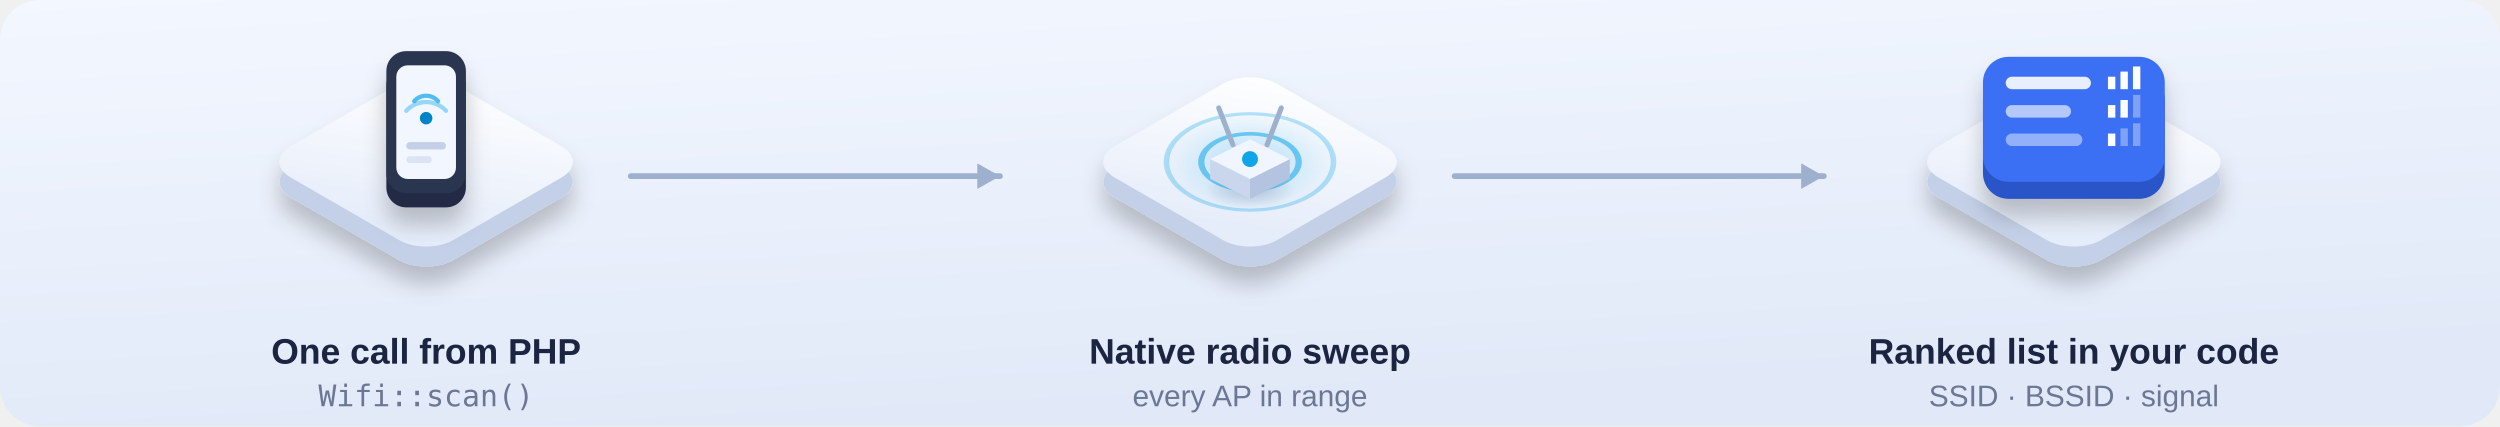
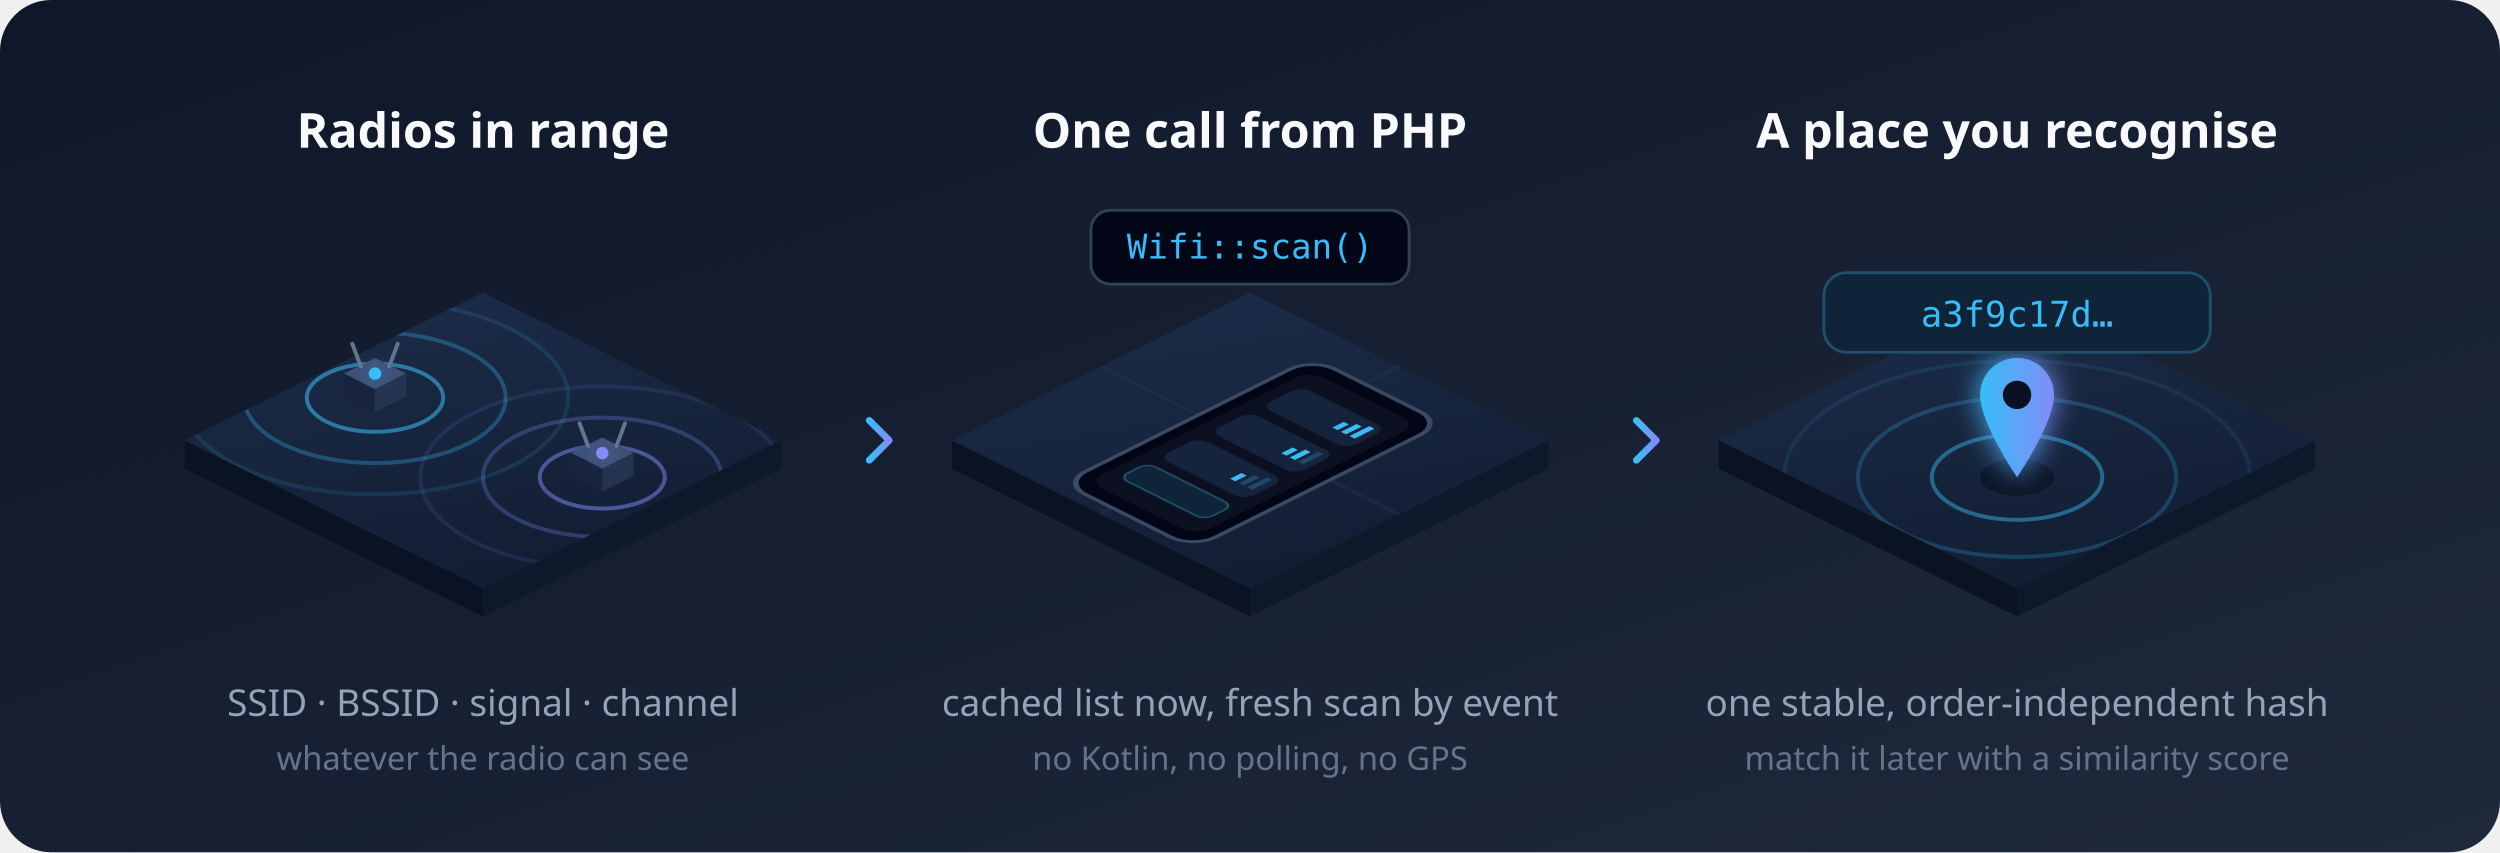
- <svg xmlns="http://www.w3.org/2000/svg" width="880" height="150" viewBox="0 0 880 150" font-family="Segoe UI, Helvetica Neue, Arial, sans-serif">
+ <svg xmlns="http://www.w3.org/2000/svg" viewBox="0 0 880 300" font-family="Segoe UI, system-ui, sans-serif">
  <defs>
-     <linearGradient id="bg" x1="0" y1="0" x2="0.3" y2="1">
-       <stop offset="0" stop-color="#F3F7FF" />
-       <stop offset="1" stop-color="#E1E9F8" />
+     <linearGradient id="bg" x1="0" y1="0" x2="1" y2="1">
+       <stop offset="0" stop-color="#0f172a" />
+       <stop offset="1" stop-color="#1e293b" />
    </linearGradient>
-     <linearGradient id="tile" x1="0" y1="0" x2="0.6" y2="1">
-       <stop offset="0" stop-color="#FFFFFF" />
-       <stop offset="1" stop-color="#E6EDFA" />
+     <linearGradient id="accent" x1="0" y1="0" x2="1" y2="0">
+       <stop offset="0" stop-color="#38bdf8" />
+       <stop offset="1" stop-color="#818cf8" />
    </linearGradient>
-     <radialGradient id="sweep" cx="0.5" cy="0.5" r="0.5">
-       <stop offset="0" stop-color="#0EA5E9" stop-opacity="0.26" />
-       <stop offset="1" stop-color="#0EA5E9" stop-opacity="0.02" />
-     </radialGradient>
-     <radialGradient id="contact" cx="0.5" cy="0.5" r="0.5">
-       <stop offset="0" stop-color="#5C6E90" stop-opacity="0.30" />
-       <stop offset="1" stop-color="#5C6E90" stop-opacity="0" />
-     </radialGradient>
-     <filter id="tight" x="-50%" y="-50%" width="200%" height="200%">
-       <feGaussianBlur in="SourceAlpha" stdDeviation="4" />
-       <feOffset dy="6" />
-       <feComponentTransfer>
-         <feFuncA type="linear" slope="0.22" />
-       </feComponentTransfer>
+     <linearGradient id="slab" x1="0" y1="0" x2="0.35" y2="1">
+       <stop offset="0" stop-color="#1d2d4a" />
+       <stop offset="1" stop-color="#121e34" />
+     </linearGradient>
+     <filter id="glow" x="-70%" y="-70%" width="240%" height="240%">
+       <feGaussianBlur stdDeviation="5" result="b" />
      <feMerge>
-         <feMergeNode />
+         <feMergeNode in="b" />
        <feMergeNode in="SourceGraphic" />
      </feMerge>
    </filter>
+     <clipPath id="c1">
+       <polygon points="170,103 275,155 170,207 65,155" />
+     </clipPath>
+     <clipPath id="c2">
+       <polygon points="440,103 545,155 440,207 335,155" />
+     </clipPath>
+     <clipPath id="c3">
+       <polygon points="710,103 815,155 710,207 605,155" />
+     </clipPath>
  </defs>
-   <rect width="880" height="150" rx="14" fill="url(#bg)" />
-   <g filter="url(#tight)">
-     <g transform="translate(0,7)">
-       <g transform="matrix(0.866,0.5,-0.866,0.5,150,24)">
-         <rect width="66" height="66" rx="11" fill="#C4D0E7" />
-       </g>
+   <rect width="880" height="300" rx="18" fill="url(#bg)" />
+   <text x="170" y="52" fill="#f8fafc" font-size="17" font-weight="700" text-anchor="middle">Radios in range</text>
+   <text x="440" y="52" fill="#f8fafc" font-size="17" font-weight="700" text-anchor="middle">One call from PHP</text>
+   <text x="710" y="52" fill="#f8fafc" font-size="17" font-weight="700" text-anchor="middle">A place you recognise</text>
+   <polygon points="65,155 170,207 170,217 65,165" fill="#0a1322" />
+   <polygon points="170,207 275,155 275,165 170,217" fill="#0d182b" />
+   <polygon points="170,103 275,155 170,207 65,155" fill="url(#slab)" />
+   <g clip-path="url(#c1)" fill="none" stroke-width="1.4">
+     <g stroke="#38bdf8">
+       <ellipse cx="132" cy="140" rx="24" ry="12" opacity="0.55" />
+       <ellipse cx="132" cy="140" rx="46" ry="23" opacity="0.3" />
+       <ellipse cx="132" cy="140" rx="68" ry="34" opacity="0.13" />
    </g>
-     <g transform="matrix(0.866,0.5,-0.866,0.5,150,24)">
-       <rect width="66" height="66" rx="11" fill="url(#tile)" />
+     <g stroke="#818cf8">
+       <ellipse cx="212" cy="168" rx="22" ry="11" opacity="0.5" />
+       <ellipse cx="212" cy="168" rx="42" ry="21" opacity="0.27" />
+       <ellipse cx="212" cy="168" rx="64" ry="32" opacity="0.12" />
    </g>
  </g>
-   <g transform="translate(150,44)" filter="url(#tight)">
-     <g transform="translate(0,5)">
-       <rect x="-14" y="-26" width="28" height="50" rx="7" fill="#222B44" />
+   <g>
+     <polygon points="132,126 143,131.5 132,137 121,131.5" fill="#3d5075" />
+     <polygon points="121,131.5 132,137 132,145 121,139.5" fill="#19233d" />
+     <polygon points="132,137 143,131.5 143,139.5 132,145" fill="#24334f" />
+     <line x1="127" y1="129" x2="124" y2="121" stroke="#64748b" stroke-width="1.4" stroke-linecap="round" />
+     <line x1="137" y1="129" x2="140" y2="121" stroke="#64748b" stroke-width="1.4" stroke-linecap="round" />
+     <circle cx="132" cy="131.5" r="2.2" fill="#38bdf8" filter="url(#glow)" />
+   </g>
+   <g>
+     <polygon points="212,154 223,159.5 212,165 201,159.5" fill="#3d5075" />
+     <polygon points="201,159.5 212,165 212,173 201,167.5" fill="#19233d" />
+     <polygon points="212,165 223,159.5 223,167.5 212,173" fill="#24334f" />
+     <line x1="207" y1="157" x2="204" y2="149" stroke="#64748b" stroke-width="1.4" stroke-linecap="round" />
+     <line x1="217" y1="157" x2="220" y2="149" stroke="#64748b" stroke-width="1.4" stroke-linecap="round" />
+     <circle cx="212" cy="159.5" r="2.2" fill="#818cf8" filter="url(#glow)" />
+   </g>
+   <text x="170" y="252" fill="#94a3b8" font-size="13" text-anchor="middle">SSID · BSSID · signal · channel</text>
+   <text x="170" y="271" fill="#64748b" font-size="11.5" text-anchor="middle">whatever the radio can see</text>
+   <g stroke="url(#accent)" stroke-width="2.4" fill="none" stroke-linecap="round" stroke-linejoin="round">
+     <path d="M292 155 h20" />
+     <path d="M306 148 l7 7 -7 7" />
+   </g>
+   <polygon points="335,155 440,207 440,217 335,165" fill="#0a1322" />
+   <polygon points="440,207 545,155 545,165 440,217" fill="#0d182b" />
+   <polygon points="440,103 545,155 440,207 335,155" fill="url(#slab)" />
+   <g clip-path="url(#c2)" stroke="#22314e" stroke-width="1" opacity="0.5">
+     <line x1="387.5" y1="129" x2="492.5" y2="181" />
+     <line x1="492.5" y1="129" x2="387.5" y2="181" />
+   </g>
+   <g transform="translate(462,126) matrix(1,0.5,-1,0.5,0,0)">
+     <rect x="0" y="0" width="46" height="88" rx="8" fill="#020617" stroke="#3b4a63" stroke-width="1.4" />
+     <rect x="4" y="5" width="38" height="78" rx="5" fill="#0b1120" />
+     <rect x="8" y="12" width="30" height="14" rx="3.5" fill="#16233c" />
+     <g fill="#38bdf8">
+       <rect x="28" y="17" width="1.8" height="4" />
+       <rect x="31" y="15.5" width="1.8" height="5.5" />
+       <rect x="34" y="14" width="1.8" height="7" />
    </g>
-     <rect x="-14" y="-26" width="28" height="50" rx="7" fill="#2B3550" />
-     <rect x="-10.5" y="-21" width="21" height="40" rx="4" fill="#F2F6FF" />
-     <g fill="none" stroke="#0EA5E9" stroke-linecap="round">
-       <path d="M-7 -5 A9.5 9.5 0 0 1 7 -5" stroke-width="1.5" stroke-opacity="0.4" />
-       <path d="M-4.2 -8.4 A5.6 5.6 0 0 1 4.2 -8.4" stroke-width="1.5" stroke-opacity="0.7" />
+     <rect x="8" y="30" width="30" height="14" rx="3.5" fill="#16233c" />
+     <g fill="#38bdf8">
+       <rect x="28" y="35" width="1.8" height="4" />
+       <rect x="31" y="33.5" width="1.8" height="5.5" />
+       <rect x="34" y="32" width="1.8" height="7" opacity="0.24" />
    </g>
-     <circle cx="0" cy="-2.4" r="2.2" fill="#0284C7" />
-     <rect x="-7" y="6" width="14" height="2.6" rx="1.3" fill="#C3D0E6" />
-     <rect x="-7" y="11" width="9" height="2.4" rx="1.2" fill="#DCE4F3" />
+     <rect x="8" y="48" width="30" height="14" rx="3.5" fill="#16233c" />
+     <g fill="#38bdf8">
+       <rect x="28" y="53" width="1.8" height="4" />
+       <rect x="31" y="51.5" width="1.8" height="5.5" opacity="0.24" />
+       <rect x="34" y="50" width="1.8" height="7" opacity="0.24" />
+     </g>
+     <rect x="8" y="66" width="30" height="10" rx="3" fill="#0f2438" stroke="#1f4f6b" stroke-width="0.7" />
  </g>
-   <text x="150" y="128" font-size="12.5" font-weight="700" fill="#1B2440" text-anchor="middle">One call from PHP</text>
-   <text x="150" y="143" font-size="10.5" font-family="Consolas, Menlo, monospace" fill="#6B7794" text-anchor="middle">Wifi::scan()</text>
-   <g filter="url(#tight)">
-     <g transform="translate(0,7)">
-       <g transform="matrix(0.866,0.5,-0.866,0.5,440,24)">
-         <rect width="66" height="66" rx="11" fill="#C4D0E7" />
-       </g>
-     </g>
-     <g transform="matrix(0.866,0.5,-0.866,0.5,440,24)">
-       <rect width="66" height="66" rx="11" fill="url(#tile)" />
-       <g fill="none" stroke="#0EA5E9">
-         <circle cx="33" cy="33" r="24" fill="url(#sweep)" stroke-opacity="0.30" stroke-width="1.6" />
-         <circle cx="33" cy="33" r="14" stroke-opacity="0.55" stroke-width="1.8" />
-       </g>
-     </g>
+   <rect x="384" y="74" width="112" height="26" rx="7" fill="#020617" stroke="#334155" />
+   <text x="440" y="91" fill="#38bdf8" font-size="12" font-family="Consolas, monospace" text-anchor="middle">Wifi::scan()</text>
+   <text x="440" y="252" fill="#94a3b8" font-size="13" text-anchor="middle">cached list now, fresh scan by event</text>
+   <text x="440" y="271" fill="#64748b" font-size="11.5" text-anchor="middle">no Kotlin, no polling, no GPS</text>
+   <g stroke="url(#accent)" stroke-width="2.4" fill="none" stroke-linecap="round" stroke-linejoin="round">
+     <path d="M562 155 h20" />
+     <path d="M576 148 l7 7 -7 7" />
  </g>
-   <g transform="translate(440,58)">
-     <ellipse cx="0" cy="9" rx="16" ry="6.4" fill="url(#contact)" />
-     <path d="M-6 -7 L-11 -20" stroke="#9DB0CE" stroke-width="1.8" stroke-linecap="round" />
-     <path d="M6 -7 L11 -20" stroke="#9DB0CE" stroke-width="1.8" stroke-linecap="round" />
-     <path d="M-14 -2 L0 5 L0 12 L-14 5 Z" fill="#C9D6EC" />
-     <path d="M0 5 L14 -2 L14 5 L0 12 Z" fill="#B4C3E0" />
-     <path d="M0 -9 L14 -2 L0 5 L-14 -2 Z" fill="#F0F5FF" />
-     <circle cx="0" cy="-2" r="2.8" fill="#0EA5E9" />
+   <polygon points="605,155 710,207 710,217 605,165" fill="#0a1322" />
+   <polygon points="710,207 815,155 815,165 710,217" fill="#0d182b" />
+   <polygon points="710,103 815,155 710,207 605,155" fill="url(#slab)" />
+   <g clip-path="url(#c3)" fill="none" stroke="#38bdf8" stroke-width="1.4">
+     <ellipse cx="710" cy="168" rx="30" ry="15" opacity="0.45" />
+     <ellipse cx="710" cy="168" rx="56" ry="28" opacity="0.22" />
+     <ellipse cx="710" cy="168" rx="82" ry="41" opacity="0.1" />
  </g>
-   <text x="440" y="128" font-size="12.5" font-weight="700" fill="#1B2440" text-anchor="middle">Native radio sweep</text>
-   <text x="440" y="143" font-size="10.5" fill="#6B7794" text-anchor="middle">every AP in range</text>
-   <g filter="url(#tight)">
-     <g transform="translate(0,7)">
-       <g transform="matrix(0.866,0.5,-0.866,0.5,730,24)">
-         <rect width="66" height="66" rx="11" fill="#C4D0E7" />
-       </g>
-     </g>
-     <g transform="matrix(0.866,0.5,-0.866,0.5,730,24)">
-       <rect width="66" height="66" rx="11" fill="url(#tile)" />
-     </g>
+   <ellipse cx="710" cy="168" rx="13" ry="6.5" fill="#0a1322" opacity="0.85" />
+   <g filter="url(#glow)">
+     <path d="M710 126 a13 13 0 0 1 13 13 c0 10 -13 29 -13 29 c0 0 -13 -19 -13 -29 a13 13 0 0 1 13 -13 z" fill="url(#accent)" />
  </g>
-   <g transform="translate(730,40)" filter="url(#tight)">
-     <g transform="translate(0,6)">
-       <rect x="-32" y="-20" width="64" height="44" rx="9" fill="#2C55C9" />
-     </g>
-     <rect x="-32" y="-20" width="64" height="44" rx="9" fill="#3B6FF5" />
-     <rect x="-24" y="-13" width="30" height="4.4" rx="2.2" fill="#FFFFFF" opacity="0.88" />
-     <g fill="#FFFFFF">
-       <rect x="12" y="-13" width="2.6" height="4.4" />
-       <rect x="16.4" y="-14.8" width="2.6" height="6.2" />
-       <rect x="20.8" y="-16.6" width="2.6" height="8" />
-     </g>
-     <rect x="-24" y="-3" width="23" height="4.4" rx="2.2" fill="#FFFFFF" opacity="0.62" />
-     <g fill="#FFFFFF">
-       <rect x="12" y="-3" width="2.6" height="4.4" />
-       <rect x="16.4" y="-4.8" width="2.6" height="6.2" />
-       <rect x="20.8" y="-6.6" width="2.6" height="8" opacity="0.35" />
-     </g>
-     <rect x="-24" y="7" width="27" height="4.4" rx="2.2" fill="#FFFFFF" opacity="0.45" />
-     <g fill="#FFFFFF">
-       <rect x="12" y="7" width="2.6" height="4.4" />
-       <rect x="16.4" y="5.2" width="2.6" height="6.2" opacity="0.35" />
-       <rect x="20.8" y="3.4" width="2.6" height="8" opacity="0.35" />
-     </g>
-   </g>
-   <text x="730" y="128" font-size="12.5" font-weight="700" fill="#1B2440" text-anchor="middle">Ranked list in your code</text>
-   <text x="730" y="143" font-size="10.5" fill="#6B7794" text-anchor="middle">SSID · BSSID · signal</text>
-   <g stroke="#9DB0CE" stroke-width="2" fill="none" stroke-linecap="round">
-     <path d="M222 62 H352" />
-     <path d="M512 62 H642" />
-   </g>
-   <g fill="#9DB0CE">
-     <path d="M352 62 L344 57.5 L344 66.5 Z" />
-     <path d="M642 62 L634 57.5 L634 66.5 Z" />
-   </g>
+   <circle cx="710" cy="139" r="5" fill="#0b1120" />
+   <rect x="642" y="96" width="136" height="28" rx="8" fill="#0f2438" stroke="#1f4f6b" />
+   <text x="710" y="115" fill="#38bdf8" font-size="12.5" font-family="Consolas, monospace" text-anchor="middle">a3f9c17d…</text>
+   <text x="710" y="252" fill="#94a3b8" font-size="13" text-anchor="middle">one stable, order-independent hash</text>
+   <text x="710" y="271" fill="#64748b" font-size="11.5" text-anchor="middle">match it later with a similarity score</text>
</svg>
